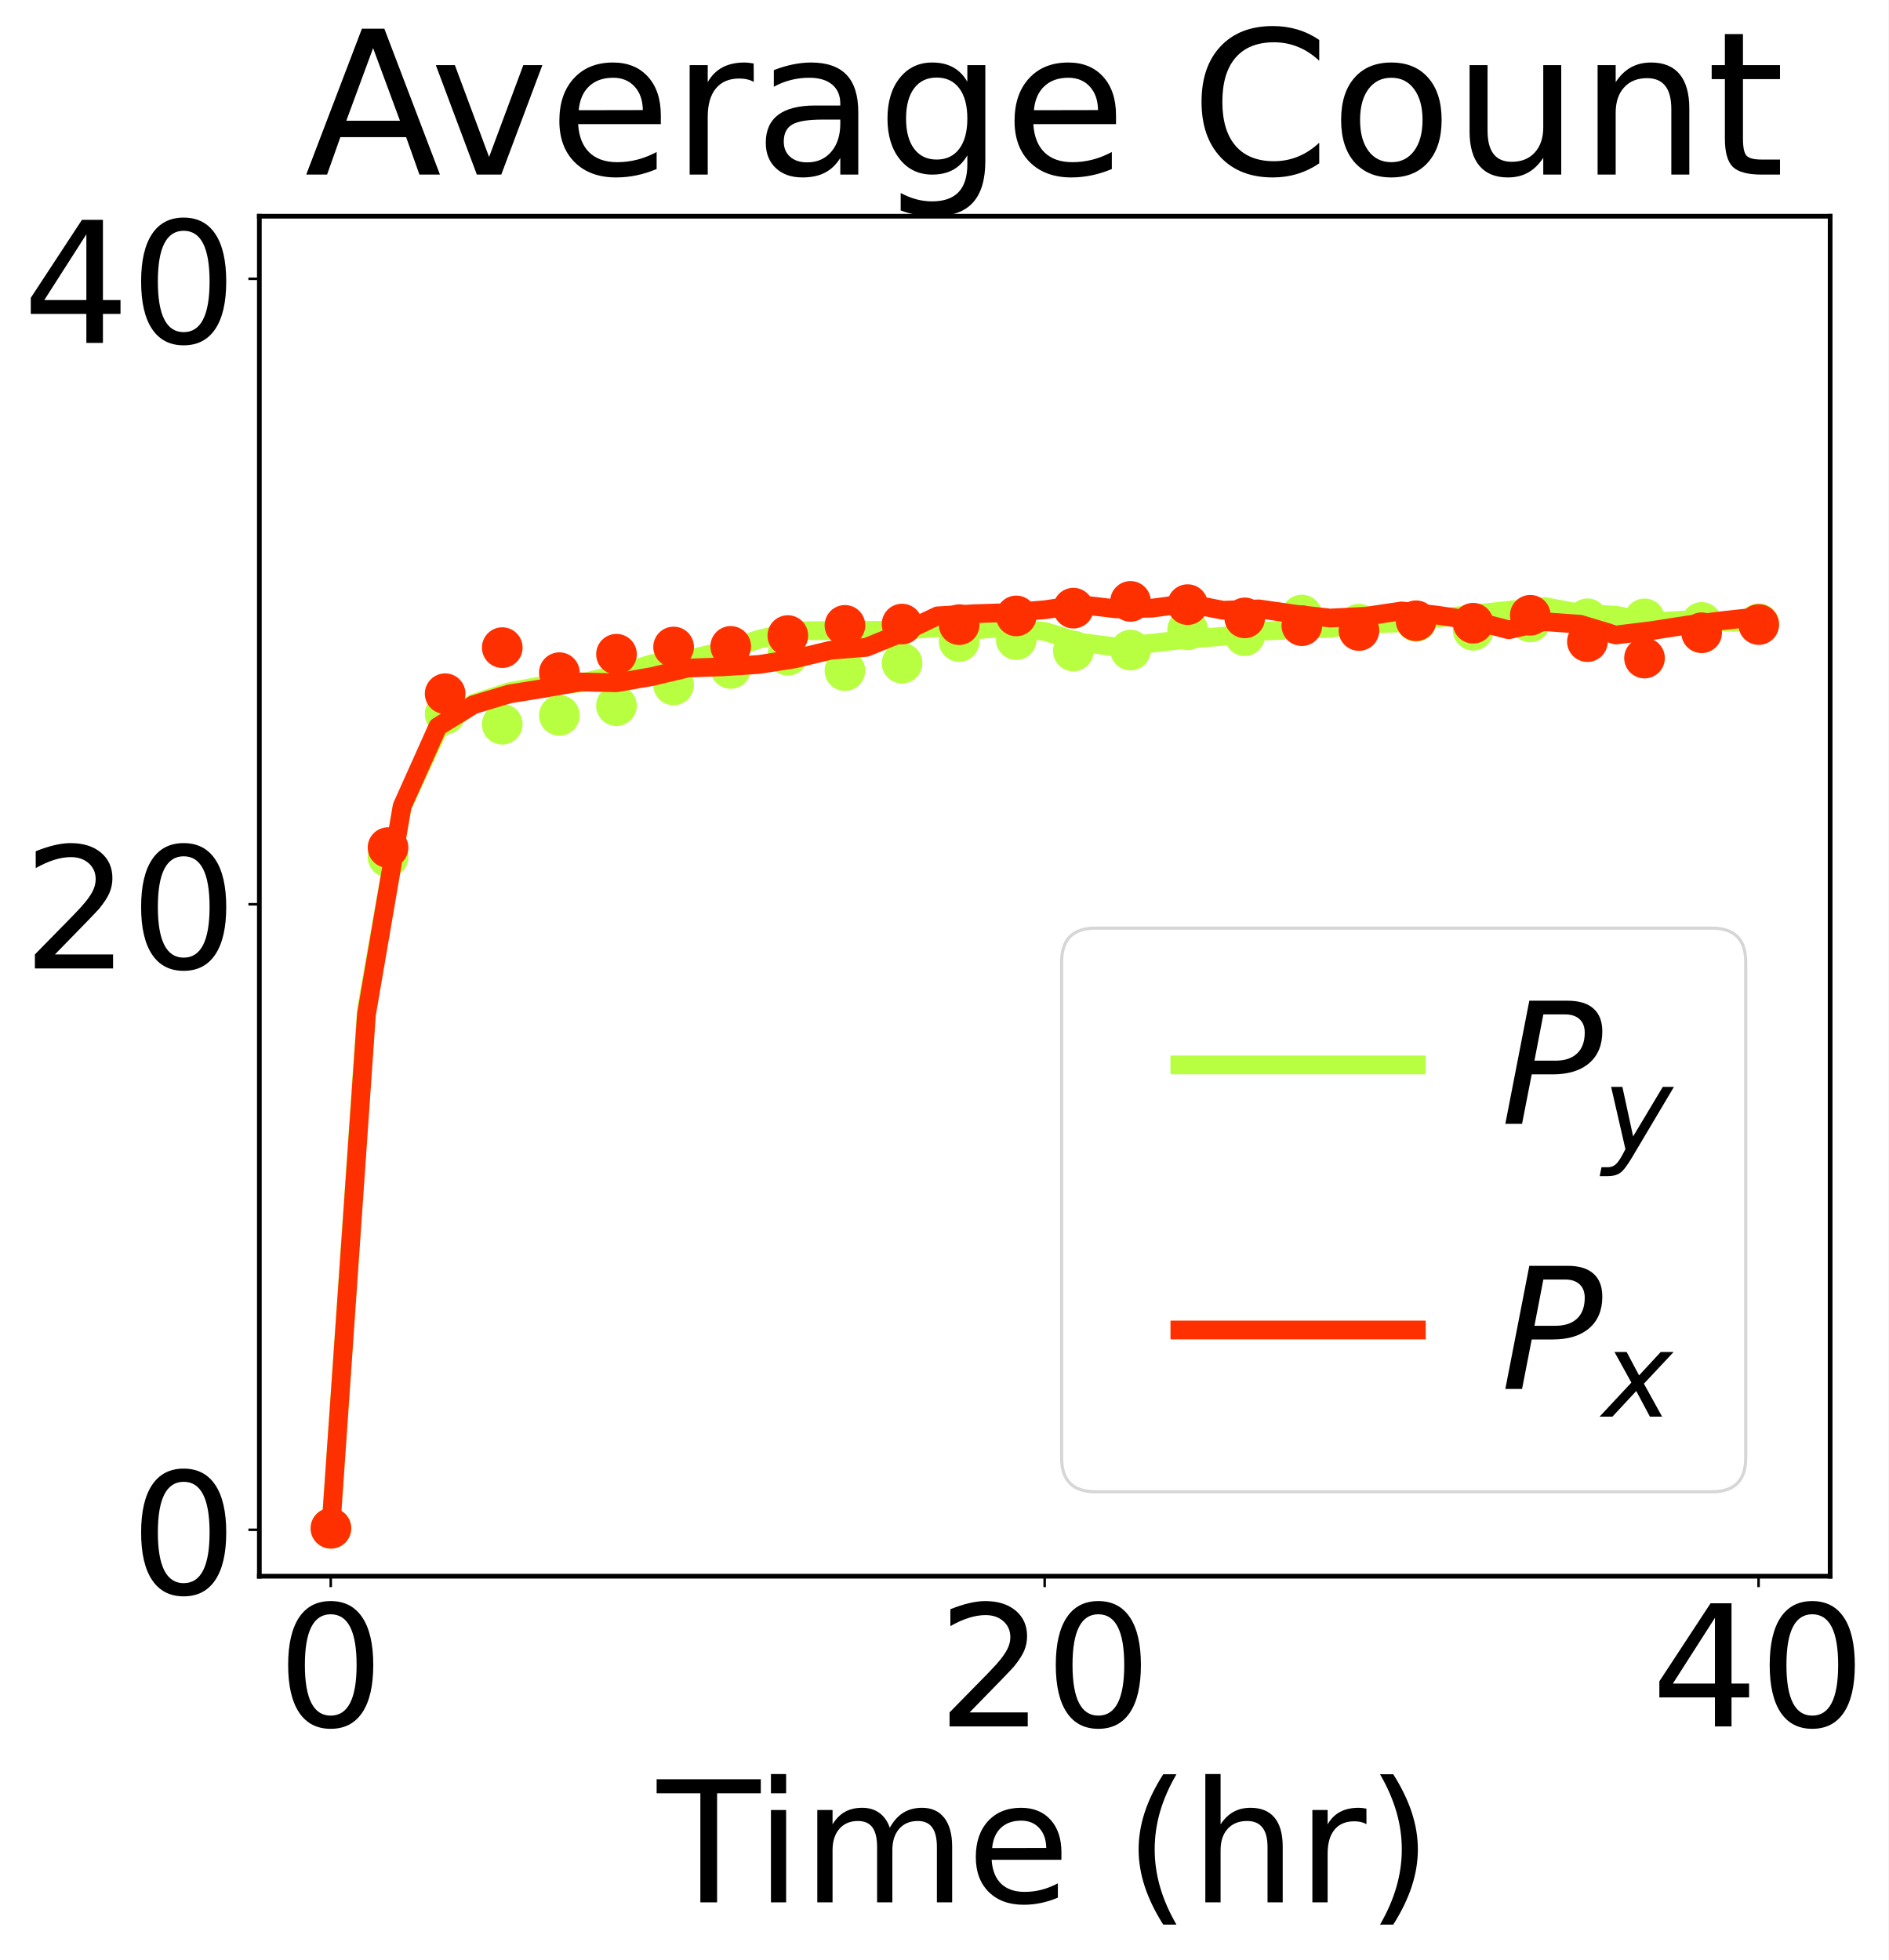
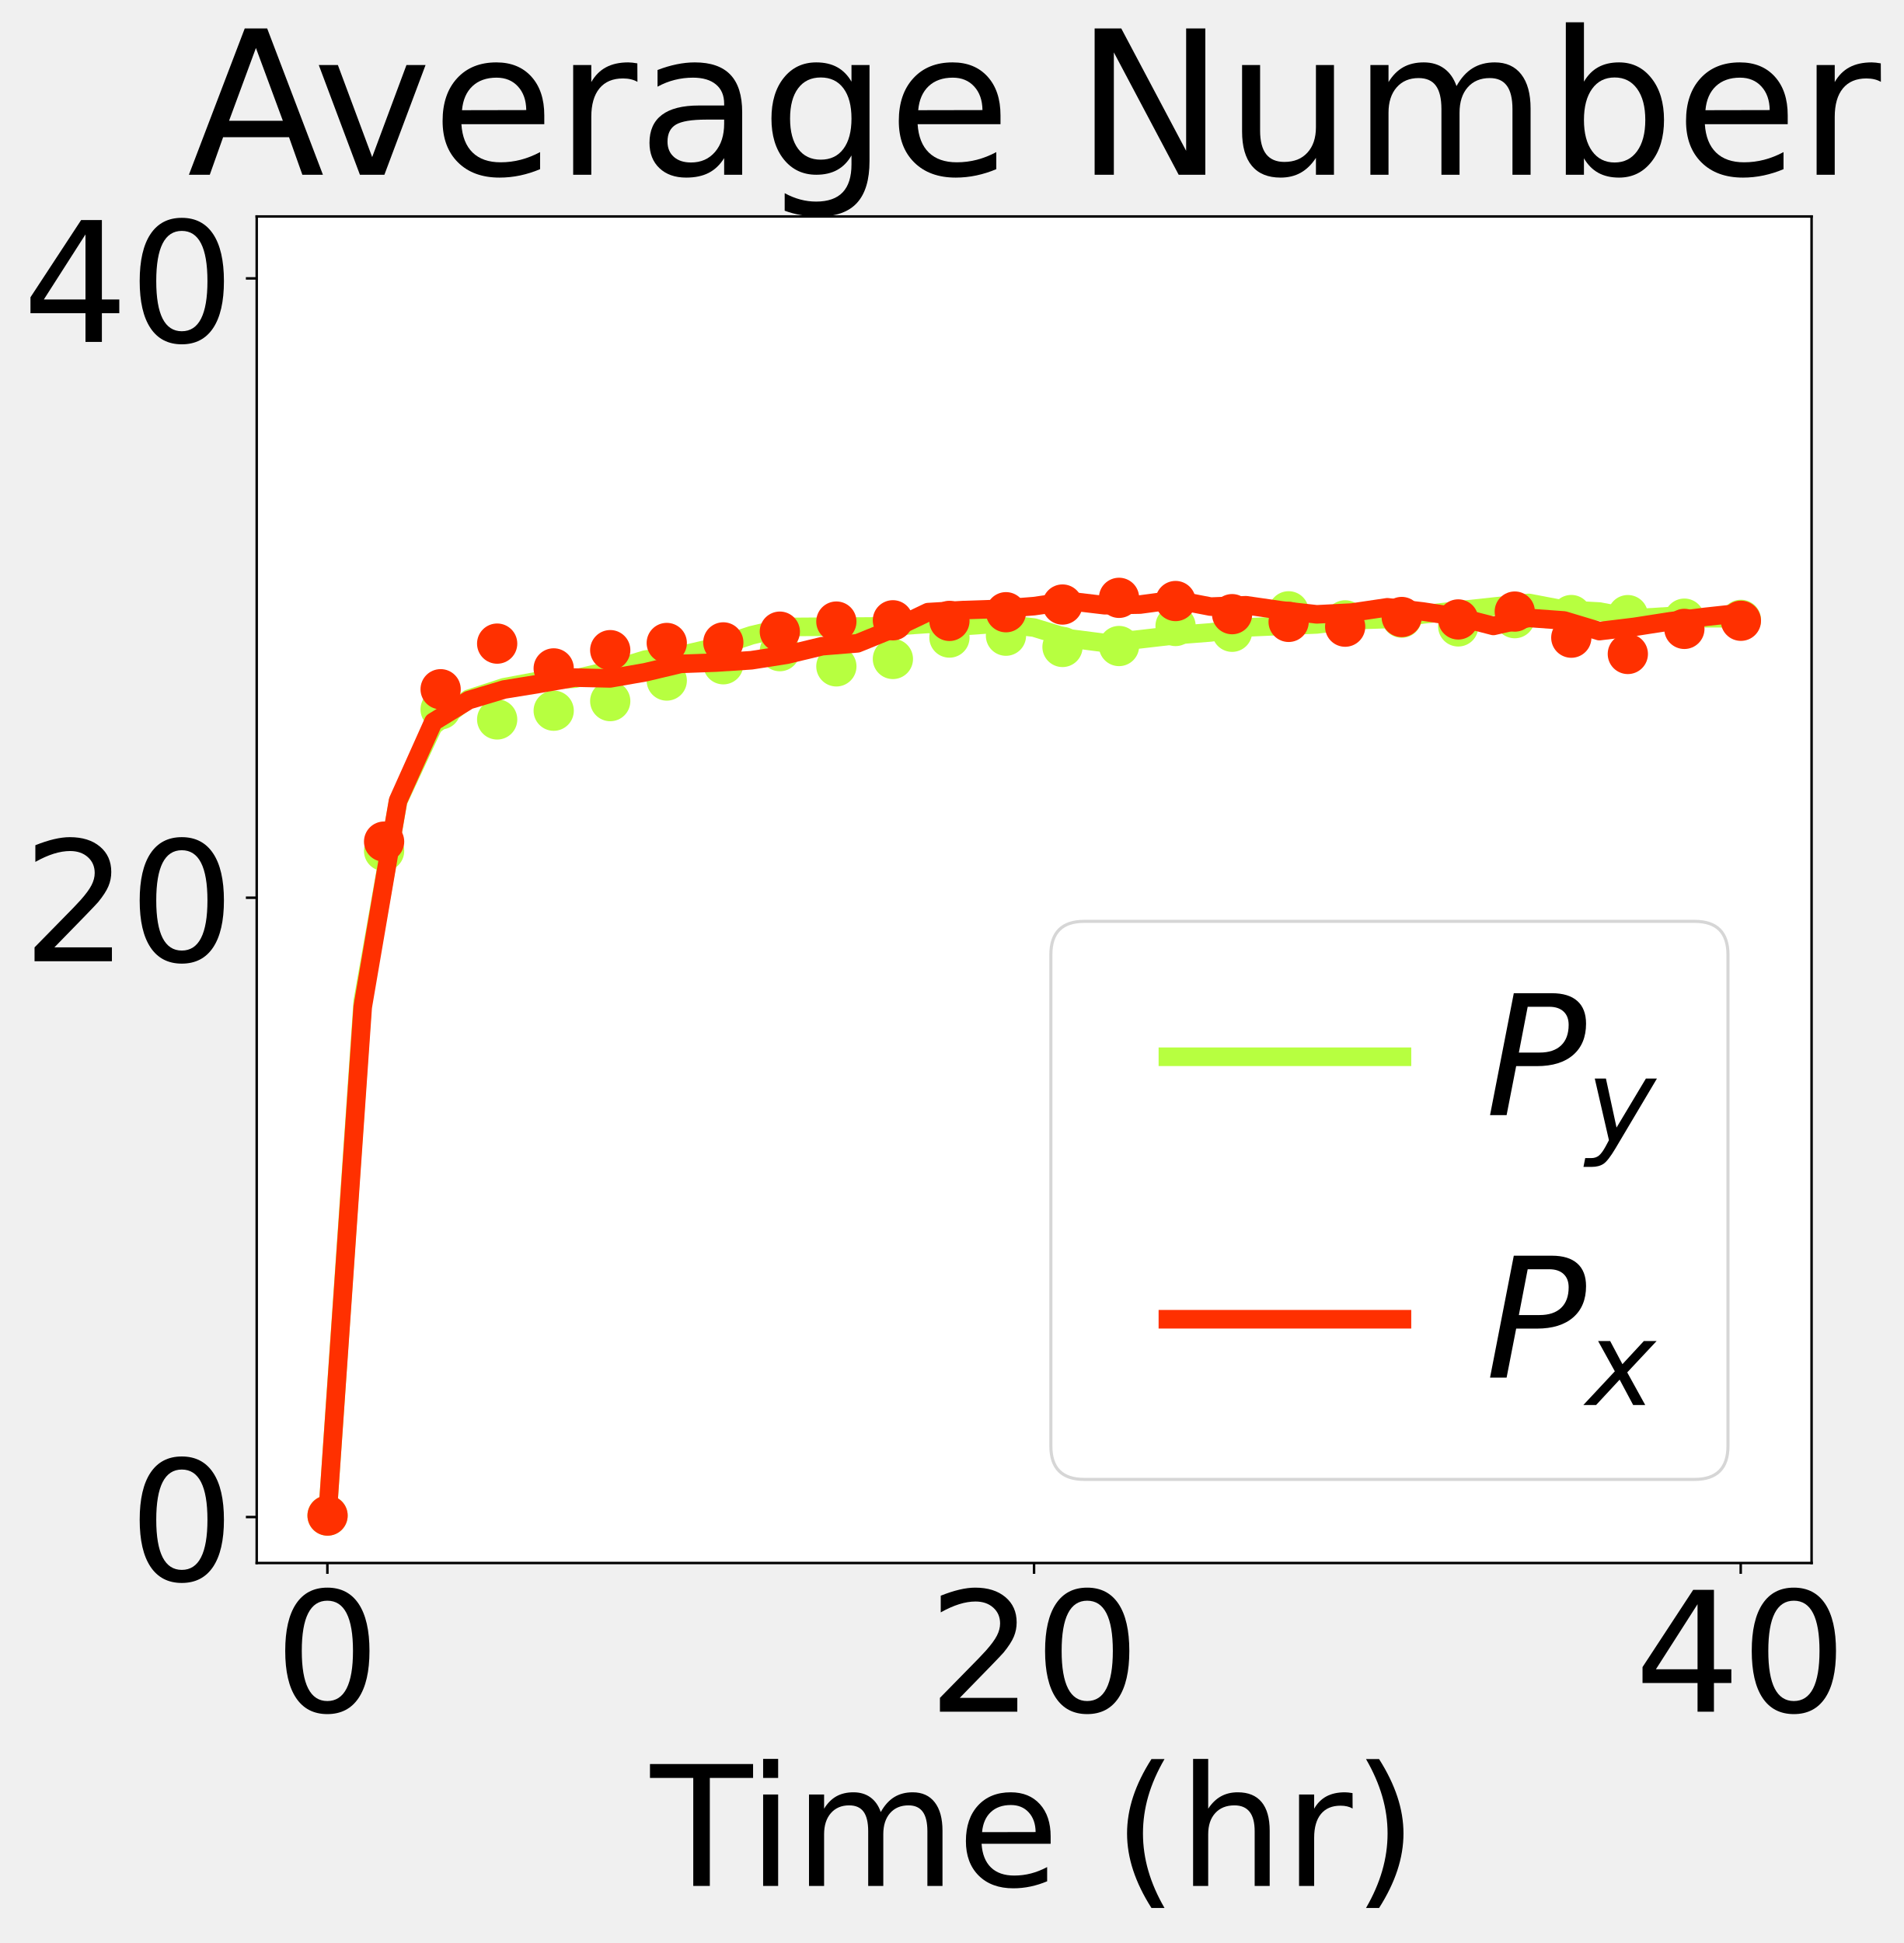
- <svg xmlns="http://www.w3.org/2000/svg" xmlns:xlink="http://www.w3.org/1999/xlink" height="626.744pt" version="1.1" viewBox="0 0 603.788 626.744" width="603.788pt">
+ <svg xmlns="http://www.w3.org/2000/svg" xmlns:xlink="http://www.w3.org/1999/xlink" height="627.518pt" version="1.1" viewBox="0 0 614.722 627.518" width="614.722pt">
  <defs>
    <style type="text/css">*{stroke-linecap:butt;stroke-linejoin:round;}</style>
  </defs>
  <g id="figure_1">
    <g id="patch_1">
-       <path d="M 0 626.744  L 603.788 626.744  L 603.788 0  L 0 0  z " style="fill:#ffffff;" />
+       <path d="M 0 627.518  L 614.722 627.518  L 614.722 0  L 0 0  z " style="fill:none;" />
    </g>
    <g id="axes_1">
      <g id="patch_2">
-         <path d="M 82.915 504.02  L 585.115 504.02  L 585.115 69.14  L 82.915 69.14  z " style="fill:#ffffff;" />
+         <path d="M 82.915 504.794  L 585.115 504.794  L 585.115 69.914  L 82.915 69.914  z " style="fill:#ffffff;" />
      </g>
      <g id="matplotlib.axis_1">
        <g id="xtick_1">
          <g id="line2d_1">
            <defs>
-               <path d="M 0 0  L 0 3.5  " id="m75c3cf1bec" style="stroke:#000000;stroke-width:0.8;" />
-             </defs>
-             <g>
-               <use style="stroke:#000000;stroke-width:0.8;" x="105.742" xlink:href="#m75c3cf1bec" y="504.02" />
+               <path d="M 0 0  L 0 3.5  " id="m47578019c1" style="stroke:#000000;stroke-width:0.8;" />
+             </defs>
+             <g>
+               <use style="stroke:#000000;stroke-width:0.8;" x="105.742" xlink:href="#m47578019c1" y="504.794" />
            </g>
          </g>
          <g id="text_1">
-             <g transform="translate(88.56352 552.0516)scale(0.54 -0.54)">
+             <g transform="translate(88.56352 552.8258)scale(0.54 -0.54)">
              <defs>
                <path d="M 31.781 66.406  Q 24.172 66.406 20.328 58.906  Q 16.5 51.422 16.5 36.375  Q 16.5 21.391 20.328 13.891  Q 24.172 6.391 31.781 6.391  Q 39.453 6.391 43.281 13.891  Q 47.125 21.391 47.125 36.375  Q 47.125 51.422 43.281 58.906  Q 39.453 66.406 31.781 66.406  z M 31.781 74.219  Q 44.047 74.219 50.516 64.516  Q 56.984 54.828 56.984 36.375  Q 56.984 17.969 50.516 8.266  Q 44.047 -1.422 31.781 -1.422  Q 19.531 -1.422 13.062 8.266  Q 6.594 17.969 6.594 36.375  Q 6.594 54.828 13.062 64.516  Q 19.531 74.219 31.781 74.219  z " id="DejaVuSans-48" />
              </defs>
              <use xlink:href="#DejaVuSans-48" />
            </g>
          </g>
        </g>
        <g id="xtick_2">
          <g id="line2d_2">
            <g>
-               <use style="stroke:#000000;stroke-width:0.8;" x="333.986" xlink:href="#m75c3cf1bec" y="504.02" />
+               <use style="stroke:#000000;stroke-width:0.8;" x="333.986" xlink:href="#m47578019c1" y="504.794" />
            </g>
          </g>
          <g id="text_2">
-             <g transform="translate(299.629 552.0516)scale(0.54 -0.54)">
+             <g transform="translate(299.629 552.8258)scale(0.54 -0.54)">
              <defs>
                <path d="M 19.188 8.297  L 53.609 8.297  L 53.609 0  L 7.328 0  L 7.328 8.297  Q 12.938 14.109 22.625 23.891  Q 32.328 33.688 34.812 36.531  Q 39.547 41.844 41.422 45.531  Q 43.312 49.219 43.312 52.781  Q 43.312 58.594 39.234 62.25  Q 35.156 65.922 28.609 65.922  Q 23.969 65.922 18.812 64.312  Q 13.672 62.703 7.812 59.422  L 7.812 69.391  Q 13.766 71.781 18.938 73  Q 24.125 74.219 28.422 74.219  Q 39.75 74.219 46.484 68.547  Q 53.219 62.891 53.219 53.422  Q 53.219 48.922 51.531 44.891  Q 49.859 40.875 45.406 35.406  Q 44.188 33.984 37.641 27.219  Q 31.109 20.453 19.188 8.297  z " id="DejaVuSans-50" />
              </defs>
              <use xlink:href="#DejaVuSans-50" />
              <use x="63.623" xlink:href="#DejaVuSans-48" />
            </g>
          </g>
        </g>
        <g id="xtick_3">
          <g id="line2d_3">
            <g>
-               <use style="stroke:#000000;stroke-width:0.8;" x="562.231" xlink:href="#m75c3cf1bec" y="504.02" />
+               <use style="stroke:#000000;stroke-width:0.8;" x="562.231" xlink:href="#m47578019c1" y="504.794" />
            </g>
          </g>
          <g id="text_3">
-             <g transform="translate(527.8732 552.0516)scale(0.54 -0.54)">
+             <g transform="translate(527.8732 552.8258)scale(0.54 -0.54)">
              <defs>
                <path d="M 37.797 64.312  L 12.891 25.391  L 37.797 25.391  z M 35.203 72.906  L 47.609 72.906  L 47.609 25.391  L 58.016 25.391  L 58.016 17.188  L 47.609 17.188  L 47.609 0  L 37.797 0  L 37.797 17.188  L 4.891 17.188  L 4.891 26.703  z " id="DejaVuSans-52" />
              </defs>
              <use xlink:href="#DejaVuSans-52" />
              <use x="63.623" xlink:href="#DejaVuSans-48" />
            </g>
          </g>
        </g>
        <g id="text_4">
-           <g transform="translate(210.0934 608.3134)scale(0.54 -0.54)">
+           <g transform="translate(210.0934 609.0877)scale(0.54 -0.54)">
            <defs>
              <path d="M -0.297 72.906  L 61.375 72.906  L 61.375 64.594  L 35.5 64.594  L 35.5 0  L 25.594 0  L 25.594 64.594  L -0.297 64.594  z " id="DejaVuSans-84" />
              <path d="M 9.422 54.688  L 18.406 54.688  L 18.406 0  L 9.422 0  z M 9.422 75.984  L 18.406 75.984  L 18.406 64.594  L 9.422 64.594  z " id="DejaVuSans-105" />
              <path d="M 52 44.188  Q 55.375 50.25 60.062 53.125  Q 64.75 56 71.094 56  Q 79.641 56 84.281 50.016  Q 88.922 44.047 88.922 33.016  L 88.922 0  L 79.891 0  L 79.891 32.719  Q 79.891 40.578 77.094 44.375  Q 74.312 48.188 68.609 48.188  Q 61.625 48.188 57.562 43.547  Q 53.516 38.922 53.516 30.906  L 53.516 0  L 44.484 0  L 44.484 32.719  Q 44.484 40.625 41.703 44.406  Q 38.922 48.188 33.109 48.188  Q 26.219 48.188 22.156 43.531  Q 18.109 38.875 18.109 30.906  L 18.109 0  L 9.078 0  L 9.078 54.688  L 18.109 54.688  L 18.109 46.188  Q 21.188 51.219 25.484 53.609  Q 29.781 56 35.688 56  Q 41.656 56 45.828 52.969  Q 50 49.953 52 44.188  z " id="DejaVuSans-109" />
              <path d="M 56.203 29.594  L 56.203 25.203  L 14.891 25.203  Q 15.484 15.922 20.484 11.062  Q 25.484 6.203 34.422 6.203  Q 39.594 6.203 44.453 7.469  Q 49.312 8.734 54.109 11.281  L 54.109 2.781  Q 49.266 0.734 44.188 -0.344  Q 39.109 -1.422 33.891 -1.422  Q 20.797 -1.422 13.156 6.188  Q 5.516 13.812 5.516 26.812  Q 5.516 40.234 12.766 48.109  Q 20.016 56 32.328 56  Q 43.359 56 49.781 48.891  Q 56.203 41.797 56.203 29.594  z M 47.219 32.234  Q 47.125 39.594 43.094 43.984  Q 39.062 48.391 32.422 48.391  Q 24.906 48.391 20.391 44.141  Q 15.875 39.891 15.188 32.172  z " id="DejaVuSans-101" />
              <path id="DejaVuSans-32" />
              <path d="M 31 75.875  Q 24.469 64.656 21.281 53.656  Q 18.109 42.672 18.109 31.391  Q 18.109 20.125 21.312 9.062  Q 24.516 -2 31 -13.188  L 23.188 -13.188  Q 15.875 -1.703 12.234 9.375  Q 8.594 20.453 8.594 31.391  Q 8.594 42.281 12.203 53.312  Q 15.828 64.359 23.188 75.875  z " id="DejaVuSans-40" />
              <path d="M 54.891 33.016  L 54.891 0  L 45.906 0  L 45.906 32.719  Q 45.906 40.484 42.875 44.328  Q 39.844 48.188 33.797 48.188  Q 26.516 48.188 22.312 43.547  Q 18.109 38.922 18.109 30.906  L 18.109 0  L 9.078 0  L 9.078 75.984  L 18.109 75.984  L 18.109 46.188  Q 21.344 51.125 25.703 53.562  Q 30.078 56 35.797 56  Q 45.219 56 50.047 50.172  Q 54.891 44.344 54.891 33.016  z " id="DejaVuSans-104" />
              <path d="M 41.109 46.297  Q 39.594 47.172 37.812 47.578  Q 36.031 48 33.891 48  Q 26.266 48 22.188 43.047  Q 18.109 38.094 18.109 28.812  L 18.109 0  L 9.078 0  L 9.078 54.688  L 18.109 54.688  L 18.109 46.188  Q 20.953 51.172 25.484 53.578  Q 30.031 56 36.531 56  Q 37.453 56 38.578 55.875  Q 39.703 55.766 41.062 55.516  z " id="DejaVuSans-114" />
              <path d="M 8.016 75.875  L 15.828 75.875  Q 23.141 64.359 26.781 53.312  Q 30.422 42.281 30.422 31.391  Q 30.422 20.453 26.781 9.375  Q 23.141 -1.703 15.828 -13.188  L 8.016 -13.188  Q 14.5 -2 17.703 9.062  Q 20.906 20.125 20.906 31.391  Q 20.906 42.672 17.703 53.656  Q 14.5 64.656 8.016 75.875  z " id="DejaVuSans-41" />
            </defs>
            <use xlink:href="#DejaVuSans-84" />
            <use x="57.959" xlink:href="#DejaVuSans-105" />
            <use x="85.742" xlink:href="#DejaVuSans-109" />
            <use x="183.154" xlink:href="#DejaVuSans-101" />
            <use x="244.678" xlink:href="#DejaVuSans-32" />
            <use x="276.465" xlink:href="#DejaVuSans-40" />
            <use x="315.479" xlink:href="#DejaVuSans-104" />
            <use x="378.857" xlink:href="#DejaVuSans-114" />
            <use x="419.971" xlink:href="#DejaVuSans-41" />
          </g>
        </g>
      </g>
      <g id="matplotlib.axis_2">
        <g id="ytick_1">
          <g id="line2d_4">
            <defs>
-               <path d="M 0 0  L -3.5 0  " id="mbfc54f451b" style="stroke:#000000;stroke-width:0.8;" />
-             </defs>
-             <g>
-               <use style="stroke:#000000;stroke-width:0.8;" x="82.915" xlink:href="#mbfc54f451b" y="489.176" />
+               <path d="M 0 0  L -3.5 0  " id="me0e9a328c2" style="stroke:#000000;stroke-width:0.8;" />
+             </defs>
+             <g>
+               <use style="stroke:#000000;stroke-width:0.8;" x="82.915" xlink:href="#me0e9a328c2" y="489.951" />
            </g>
          </g>
          <g id="text_5">
-             <g transform="translate(41.5575 509.6922)scale(0.54 -0.54)">
+             <g transform="translate(41.5575 510.4665)scale(0.54 -0.54)">
              <use xlink:href="#DejaVuSans-48" />
            </g>
          </g>
        </g>
        <g id="ytick_2">
          <g id="line2d_5">
            <g>
-               <use style="stroke:#000000;stroke-width:0.8;" x="82.915" xlink:href="#mbfc54f451b" y="289.159" />
+               <use style="stroke:#000000;stroke-width:0.8;" x="82.915" xlink:href="#me0e9a328c2" y="289.933" />
            </g>
          </g>
          <g id="text_6">
-             <g transform="translate(7.2 309.6749)scale(0.54 -0.54)">
+             <g transform="translate(7.2 310.4491)scale(0.54 -0.54)">
              <use xlink:href="#DejaVuSans-50" />
              <use x="63.623" xlink:href="#DejaVuSans-48" />
            </g>
          </g>
        </g>
        <g id="ytick_3">
          <g id="line2d_6">
            <g>
-               <use style="stroke:#000000;stroke-width:0.8;" x="82.915" xlink:href="#mbfc54f451b" y="89.142" />
+               <use style="stroke:#000000;stroke-width:0.8;" x="82.915" xlink:href="#me0e9a328c2" y="89.916" />
            </g>
          </g>
          <g id="text_7">
-             <g transform="translate(7.2 109.6575)scale(0.54 -0.54)">
+             <g transform="translate(7.2 110.4318)scale(0.54 -0.54)">
              <use xlink:href="#DejaVuSans-52" />
              <use x="63.623" xlink:href="#DejaVuSans-48" />
            </g>
          </g>
        </g>
      </g>
      <g id="line2d_7">
-         <path clip-path="url(#pa15bc6b051)" d="M 105.742 489.176  L 117.154 322.72  L 128.567 258.054  L 139.979 233.607  L 151.391 224.914  L 162.803 221.183  L 174.216 219.048  L 185.628 218.42  L 197.04 215.72  L 208.452 212.24  L 219.864 210.83  L 231.277 208.192  L 242.689 204.402  L 254.101 201.717  L 265.513 201.639  L 276.925 201.584  L 288.338 201.504  L 299.75 200.731  L 311.162 201.419  L 322.574 200.616  L 333.986 201.907  L 345.399 205.409  L 356.811 206.874  L 368.223 205.687  L 379.635 204.362  L 391.048 203.469  L 402.46 201.869  L 413.872 201.369  L 425.284 200.889  L 436.696 199.536  L 448.109 199.164  L 459.521 197.679  L 470.933 196.376  L 482.345 195.151  L 493.757 193.946  L 505.17 196.116  L 516.582 196.729  L 527.994 198.919  L 539.406 198.216  L 550.818 198.881  L 562.231 198.919  " style="fill:none;stroke:#b7ff40;stroke-linecap:square;stroke-width:6;" />
+         <path clip-path="url(#p73ef4f848f)" d="M 105.742 489.951  L 117.154 323.494  L 128.567 258.828  L 139.979 234.381  L 151.391 225.688  L 162.803 221.957  L 174.216 219.822  L 185.628 219.195  L 197.04 216.494  L 208.452 213.014  L 219.864 211.604  L 231.277 208.966  L 242.689 205.176  L 254.101 202.491  L 265.513 202.413  L 276.925 202.358  L 288.338 202.278  L 299.75 201.506  L 311.162 202.193  L 322.574 201.391  L 333.986 202.681  L 345.399 206.184  L 356.811 207.649  L 368.223 206.461  L 379.635 205.136  L 391.048 204.243  L 402.46 202.643  L 413.872 202.143  L 425.284 201.663  L 436.696 200.311  L 448.109 199.938  L 459.521 198.453  L 470.933 197.15  L 482.345 195.925  L 493.757 194.72  L 505.17 196.89  L 516.582 197.503  L 527.994 199.693  L 539.406 198.99  L 550.818 199.656  L 562.231 199.693  " style="fill:none;stroke:#b7ff40;stroke-linecap:square;stroke-width:6;" />
      </g>
      <g id="line2d_8">
        <defs>
-           <path d="M 0 6  C 1.591 6 3.117 5.368 4.243 4.243  C 5.368 3.117 6 1.591 6 0  C 6 -1.591 5.368 -3.117 4.243 -4.243  C 3.117 -5.368 1.591 -6 0 -6  C -1.591 -6 -3.117 -5.368 -4.243 -4.243  C -5.368 -3.117 -6 -1.591 -6 0  C -6 1.591 -5.368 3.117 -4.243 4.243  C -3.117 5.368 -1.591 6 0 6  z " id="m1deba08f0a" style="stroke:#b7ff40;" />
+           <path d="M 0 6  C 1.591 6 3.117 5.368 4.243 4.243  C 5.368 3.117 6 1.591 6 0  C 6 -1.591 5.368 -3.117 4.243 -4.243  C 3.117 -5.368 1.591 -6 0 -6  C -1.591 -6 -3.117 -5.368 -4.243 -4.243  C -5.368 -3.117 -6 -1.591 -6 0  C -6 1.591 -5.368 3.117 -4.243 4.243  C -3.117 5.368 -1.591 6 0 6  z " id="m57b7e0a27f" style="stroke:#b7ff40;" />
        </defs>
-         <g clip-path="url(#pa15bc6b051)">
-           <use style="fill:#b7ff40;stroke:#b7ff40;" x="105.799" xlink:href="#m1deba08f0a" y="488.681" />
-           <use style="fill:#b7ff40;stroke:#b7ff40;" x="124.059" xlink:href="#m1deba08f0a" y="274.059" />
-           <use style="fill:#b7ff40;stroke:#b7ff40;" x="142.318" xlink:href="#m1deba08f0a" y="228.333" />
-           <use style="fill:#b7ff40;stroke:#b7ff40;" x="160.578" xlink:href="#m1deba08f0a" y="231.579" />
-           <use style="fill:#b7ff40;stroke:#b7ff40;" x="178.837" xlink:href="#m1deba08f0a" y="228.755" />
-           <use style="fill:#b7ff40;stroke:#b7ff40;" x="197.097" xlink:href="#m1deba08f0a" y="225.66" />
-           <use style="fill:#b7ff40;stroke:#b7ff40;" x="215.357" xlink:href="#m1deba08f0a" y="219.016" />
-           <use style="fill:#b7ff40;stroke:#b7ff40;" x="233.616" xlink:href="#m1deba08f0a" y="213.76" />
-           <use style="fill:#b7ff40;stroke:#b7ff40;" x="251.876" xlink:href="#m1deba08f0a" y="209.526" />
-           <use style="fill:#b7ff40;stroke:#b7ff40;" x="270.135" xlink:href="#m1deba08f0a" y="214.439" />
-           <use style="fill:#b7ff40;stroke:#b7ff40;" x="288.395" xlink:href="#m1deba08f0a" y="212.045" />
-           <use style="fill:#b7ff40;stroke:#b7ff40;" x="306.654" xlink:href="#m1deba08f0a" y="205.136" />
-           <use style="fill:#b7ff40;stroke:#b7ff40;" x="324.914" xlink:href="#m1deba08f0a" y="204.533" />
-           <use style="fill:#b7ff40;stroke:#b7ff40;" x="343.173" xlink:href="#m1deba08f0a" y="208.169" />
-           <use style="fill:#b7ff40;stroke:#b7ff40;" x="361.433" xlink:href="#m1deba08f0a" y="207.868" />
-           <use style="fill:#b7ff40;stroke:#b7ff40;" x="379.692" xlink:href="#m1deba08f0a" y="201.396" />
-           <use style="fill:#b7ff40;stroke:#b7ff40;" x="397.952" xlink:href="#m1deba08f0a" y="203.264" />
-           <use style="fill:#b7ff40;stroke:#b7ff40;" x="416.211" xlink:href="#m1deba08f0a" y="196.659" />
-           <use style="fill:#b7ff40;stroke:#b7ff40;" x="434.471" xlink:href="#m1deba08f0a" y="199.58" />
-           <use style="fill:#b7ff40;stroke:#b7ff40;" x="452.731" xlink:href="#m1deba08f0a" y="198.706" />
-           <use style="fill:#b7ff40;stroke:#b7ff40;" x="470.99" xlink:href="#m1deba08f0a" y="201.531" />
-           <use style="fill:#b7ff40;stroke:#b7ff40;" x="489.25" xlink:href="#m1deba08f0a" y="198.87" />
-           <use style="fill:#b7ff40;stroke:#b7ff40;" x="507.509" xlink:href="#m1deba08f0a" y="197.865" />
-           <use style="fill:#b7ff40;stroke:#b7ff40;" x="525.769" xlink:href="#m1deba08f0a" y="197.892" />
-           <use style="fill:#b7ff40;stroke:#b7ff40;" x="544.028" xlink:href="#m1deba08f0a" y="199.028" />
-           <use style="fill:#b7ff40;stroke:#b7ff40;" x="562.288" xlink:href="#m1deba08f0a" y="199.421" />
+         <g clip-path="url(#p73ef4f848f)">
+           <use style="fill:#b7ff40;stroke:#b7ff40;" x="105.799" xlink:href="#m57b7e0a27f" y="489.456" />
+           <use style="fill:#b7ff40;stroke:#b7ff40;" x="124.059" xlink:href="#m57b7e0a27f" y="274.833" />
+           <use style="fill:#b7ff40;stroke:#b7ff40;" x="142.318" xlink:href="#m57b7e0a27f" y="229.107" />
+           <use style="fill:#b7ff40;stroke:#b7ff40;" x="160.578" xlink:href="#m57b7e0a27f" y="232.353" />
+           <use style="fill:#b7ff40;stroke:#b7ff40;" x="178.837" xlink:href="#m57b7e0a27f" y="229.529" />
+           <use style="fill:#b7ff40;stroke:#b7ff40;" x="197.097" xlink:href="#m57b7e0a27f" y="226.434" />
+           <use style="fill:#b7ff40;stroke:#b7ff40;" x="215.357" xlink:href="#m57b7e0a27f" y="219.79" />
+           <use style="fill:#b7ff40;stroke:#b7ff40;" x="233.616" xlink:href="#m57b7e0a27f" y="214.534" />
+           <use style="fill:#b7ff40;stroke:#b7ff40;" x="251.876" xlink:href="#m57b7e0a27f" y="210.3" />
+           <use style="fill:#b7ff40;stroke:#b7ff40;" x="270.135" xlink:href="#m57b7e0a27f" y="215.213" />
+           <use style="fill:#b7ff40;stroke:#b7ff40;" x="288.395" xlink:href="#m57b7e0a27f" y="212.82" />
+           <use style="fill:#b7ff40;stroke:#b7ff40;" x="306.654" xlink:href="#m57b7e0a27f" y="205.91" />
+           <use style="fill:#b7ff40;stroke:#b7ff40;" x="324.914" xlink:href="#m57b7e0a27f" y="205.307" />
+           <use style="fill:#b7ff40;stroke:#b7ff40;" x="343.173" xlink:href="#m57b7e0a27f" y="208.943" />
+           <use style="fill:#b7ff40;stroke:#b7ff40;" x="361.433" xlink:href="#m57b7e0a27f" y="208.642" />
+           <use style="fill:#b7ff40;stroke:#b7ff40;" x="379.692" xlink:href="#m57b7e0a27f" y="202.171" />
+           <use style="fill:#b7ff40;stroke:#b7ff40;" x="397.952" xlink:href="#m57b7e0a27f" y="204.038" />
+           <use style="fill:#b7ff40;stroke:#b7ff40;" x="416.211" xlink:href="#m57b7e0a27f" y="197.433" />
+           <use style="fill:#b7ff40;stroke:#b7ff40;" x="434.471" xlink:href="#m57b7e0a27f" y="200.355" />
+           <use style="fill:#b7ff40;stroke:#b7ff40;" x="452.731" xlink:href="#m57b7e0a27f" y="199.48" />
+           <use style="fill:#b7ff40;stroke:#b7ff40;" x="470.99" xlink:href="#m57b7e0a27f" y="202.306" />
+           <use style="fill:#b7ff40;stroke:#b7ff40;" x="489.25" xlink:href="#m57b7e0a27f" y="199.645" />
+           <use style="fill:#b7ff40;stroke:#b7ff40;" x="507.509" xlink:href="#m57b7e0a27f" y="198.639" />
+           <use style="fill:#b7ff40;stroke:#b7ff40;" x="525.769" xlink:href="#m57b7e0a27f" y="198.666" />
+           <use style="fill:#b7ff40;stroke:#b7ff40;" x="544.028" xlink:href="#m57b7e0a27f" y="199.803" />
+           <use style="fill:#b7ff40;stroke:#b7ff40;" x="562.288" xlink:href="#m57b7e0a27f" y="200.196" />
        </g>
      </g>
      <g id="line2d_9">
-         <path clip-path="url(#pa15bc6b051)" d="M 105.742 489.176  L 117.154 324.43  L 128.567 257.811  L 139.979 232.352  L 151.391 225.339  L 162.803 221.911  L 174.216 220.061  L 185.628 218.06  L 197.04 218.328  L 208.452 216.34  L 219.864 213.628  L 231.277 213.213  L 242.689 212.465  L 254.101 210.68  L 265.513 207.932  L 276.925 207.002  L 288.338 202.362  L 299.75 196.924  L 311.162 196.259  L 322.574 195.889  L 333.986 194.983  L 345.399 193.346  L 356.811 194.693  L 368.223 194.473  L 379.635 192.936  L 391.048 195.141  L 402.46 194.698  L 413.872 196.349  L 425.284 197.636  L 436.696 197.056  L 448.109 195.361  L 459.521 196.714  L 470.933 198.444  L 482.345 201.376  L 493.757 198.786  L 505.17 199.614  L 516.582 203.052  L 527.994 201.662  L 539.406 199.881  L 550.818 198.444  L 562.231 197.206  " style="fill:none;stroke:#ff3000;stroke-linecap:square;stroke-width:6;" />
+         <path clip-path="url(#p73ef4f848f)" d="M 105.742 489.951  L 117.154 325.204  L 128.567 258.586  L 139.979 233.126  L 151.391 226.113  L 162.803 222.685  L 174.216 220.835  L 185.628 218.835  L 197.04 219.102  L 208.452 217.115  L 219.864 214.402  L 231.277 213.987  L 242.689 213.239  L 254.101 211.454  L 265.513 208.706  L 276.925 207.776  L 288.338 203.136  L 299.75 197.698  L 311.162 197.033  L 322.574 196.663  L 333.986 195.758  L 345.399 194.12  L 356.811 195.468  L 368.223 195.248  L 379.635 193.71  L 391.048 195.915  L 402.46 195.473  L 413.872 197.123  L 425.284 198.41  L 436.696 197.83  L 448.109 196.135  L 459.521 197.488  L 470.933 199.218  L 482.345 202.151  L 493.757 199.561  L 505.17 200.388  L 516.582 203.826  L 527.994 202.436  L 539.406 200.656  L 550.818 199.218  L 562.231 197.98  " style="fill:none;stroke:#ff3000;stroke-linecap:square;stroke-width:6;" />
      </g>
      <g id="line2d_10">
        <defs>
-           <path d="M 0 6  C 1.591 6 3.117 5.368 4.243 4.243  C 5.368 3.117 6 1.591 6 0  C 6 -1.591 5.368 -3.117 4.243 -4.243  C 3.117 -5.368 1.591 -6 0 -6  C -1.591 -6 -3.117 -5.368 -4.243 -4.243  C -5.368 -3.117 -6 -1.591 -6 0  C -6 1.591 -5.368 3.117 -4.243 4.243  C -3.117 5.368 -1.591 6 0 6  z " id="m7bc3bd1aca" style="stroke:#ff3000;" />
+           <path d="M 0 6  C 1.591 6 3.117 5.368 4.243 4.243  C 5.368 3.117 6 1.591 6 0  C 6 -1.591 5.368 -3.117 4.243 -4.243  C 3.117 -5.368 1.591 -6 0 -6  C -1.591 -6 -3.117 -5.368 -4.243 -4.243  C -5.368 -3.117 -6 -1.591 -6 0  C -6 1.591 -5.368 3.117 -4.243 4.243  C -3.117 5.368 -1.591 6 0 6  z " id="m2665bc1323" style="stroke:#ff3000;" />
        </defs>
-         <g clip-path="url(#pa15bc6b051)">
-           <use style="fill:#ff3000;stroke:#ff3000;" x="105.799" xlink:href="#m7bc3bd1aca" y="488.703" />
-           <use style="fill:#ff3000;stroke:#ff3000;" x="124.059" xlink:href="#m7bc3bd1aca" y="271.035" />
-           <use style="fill:#ff3000;stroke:#ff3000;" x="142.318" xlink:href="#m7bc3bd1aca" y="221.824" />
-           <use style="fill:#ff3000;stroke:#ff3000;" x="160.578" xlink:href="#m7bc3bd1aca" y="207.09" />
-           <use style="fill:#ff3000;stroke:#ff3000;" x="178.837" xlink:href="#m7bc3bd1aca" y="215.097" />
-           <use style="fill:#ff3000;stroke:#ff3000;" x="197.097" xlink:href="#m7bc3bd1aca" y="209.204" />
-           <use style="fill:#ff3000;stroke:#ff3000;" x="215.357" xlink:href="#m7bc3bd1aca" y="206.885" />
-           <use style="fill:#ff3000;stroke:#ff3000;" x="233.616" xlink:href="#m7bc3bd1aca" y="206.698" />
-           <use style="fill:#ff3000;stroke:#ff3000;" x="251.876" xlink:href="#m7bc3bd1aca" y="203.23" />
-           <use style="fill:#ff3000;stroke:#ff3000;" x="270.135" xlink:href="#m7bc3bd1aca" y="199.971" />
-           <use style="fill:#ff3000;stroke:#ff3000;" x="288.395" xlink:href="#m7bc3bd1aca" y="199.559" />
-           <use style="fill:#ff3000;stroke:#ff3000;" x="306.654" xlink:href="#m7bc3bd1aca" y="199.752" />
-           <use style="fill:#ff3000;stroke:#ff3000;" x="324.914" xlink:href="#m7bc3bd1aca" y="196.952" />
-           <use style="fill:#ff3000;stroke:#ff3000;" x="343.173" xlink:href="#m7bc3bd1aca" y="194.468" />
-           <use style="fill:#ff3000;stroke:#ff3000;" x="361.433" xlink:href="#m7bc3bd1aca" y="192.306" />
-           <use style="fill:#ff3000;stroke:#ff3000;" x="379.692" xlink:href="#m7bc3bd1aca" y="193.34" />
-           <use style="fill:#ff3000;stroke:#ff3000;" x="397.952" xlink:href="#m7bc3bd1aca" y="197.581" />
-           <use style="fill:#ff3000;stroke:#ff3000;" x="416.211" xlink:href="#m7bc3bd1aca" y="200.071" />
-           <use style="fill:#ff3000;stroke:#ff3000;" x="434.471" xlink:href="#m7bc3bd1aca" y="201.618" />
-           <use style="fill:#ff3000;stroke:#ff3000;" x="452.731" xlink:href="#m7bc3bd1aca" y="198.497" />
-           <use style="fill:#ff3000;stroke:#ff3000;" x="470.99" xlink:href="#m7bc3bd1aca" y="199.283" />
-           <use style="fill:#ff3000;stroke:#ff3000;" x="489.25" xlink:href="#m7bc3bd1aca" y="196.742" />
-           <use style="fill:#ff3000;stroke:#ff3000;" x="507.509" xlink:href="#m7bc3bd1aca" y="205.173" />
-           <use style="fill:#ff3000;stroke:#ff3000;" x="525.769" xlink:href="#m7bc3bd1aca" y="210.431" />
-           <use style="fill:#ff3000;stroke:#ff3000;" x="544.028" xlink:href="#m7bc3bd1aca" y="202.334" />
-           <use style="fill:#ff3000;stroke:#ff3000;" x="562.288" xlink:href="#m7bc3bd1aca" y="199.709" />
+         <g clip-path="url(#p73ef4f848f)">
+           <use style="fill:#ff3000;stroke:#ff3000;" x="105.799" xlink:href="#m2665bc1323" y="489.478" />
+           <use style="fill:#ff3000;stroke:#ff3000;" x="124.059" xlink:href="#m2665bc1323" y="271.809" />
+           <use style="fill:#ff3000;stroke:#ff3000;" x="142.318" xlink:href="#m2665bc1323" y="222.599" />
+           <use style="fill:#ff3000;stroke:#ff3000;" x="160.578" xlink:href="#m2665bc1323" y="207.864" />
+           <use style="fill:#ff3000;stroke:#ff3000;" x="178.837" xlink:href="#m2665bc1323" y="215.871" />
+           <use style="fill:#ff3000;stroke:#ff3000;" x="197.097" xlink:href="#m2665bc1323" y="209.978" />
+           <use style="fill:#ff3000;stroke:#ff3000;" x="215.357" xlink:href="#m2665bc1323" y="207.659" />
+           <use style="fill:#ff3000;stroke:#ff3000;" x="233.616" xlink:href="#m2665bc1323" y="207.472" />
+           <use style="fill:#ff3000;stroke:#ff3000;" x="251.876" xlink:href="#m2665bc1323" y="204.004" />
+           <use style="fill:#ff3000;stroke:#ff3000;" x="270.135" xlink:href="#m2665bc1323" y="200.746" />
+           <use style="fill:#ff3000;stroke:#ff3000;" x="288.395" xlink:href="#m2665bc1323" y="200.334" />
+           <use style="fill:#ff3000;stroke:#ff3000;" x="306.654" xlink:href="#m2665bc1323" y="200.527" />
+           <use style="fill:#ff3000;stroke:#ff3000;" x="324.914" xlink:href="#m2665bc1323" y="197.726" />
+           <use style="fill:#ff3000;stroke:#ff3000;" x="343.173" xlink:href="#m2665bc1323" y="195.242" />
+           <use style="fill:#ff3000;stroke:#ff3000;" x="361.433" xlink:href="#m2665bc1323" y="193.08" />
+           <use style="fill:#ff3000;stroke:#ff3000;" x="379.692" xlink:href="#m2665bc1323" y="194.114" />
+           <use style="fill:#ff3000;stroke:#ff3000;" x="397.952" xlink:href="#m2665bc1323" y="198.355" />
+           <use style="fill:#ff3000;stroke:#ff3000;" x="416.211" xlink:href="#m2665bc1323" y="200.846" />
+           <use style="fill:#ff3000;stroke:#ff3000;" x="434.471" xlink:href="#m2665bc1323" y="202.392" />
+           <use style="fill:#ff3000;stroke:#ff3000;" x="452.731" xlink:href="#m2665bc1323" y="199.271" />
+           <use style="fill:#ff3000;stroke:#ff3000;" x="470.99" xlink:href="#m2665bc1323" y="200.058" />
+           <use style="fill:#ff3000;stroke:#ff3000;" x="489.25" xlink:href="#m2665bc1323" y="197.516" />
+           <use style="fill:#ff3000;stroke:#ff3000;" x="507.509" xlink:href="#m2665bc1323" y="205.947" />
+           <use style="fill:#ff3000;stroke:#ff3000;" x="525.769" xlink:href="#m2665bc1323" y="211.206" />
+           <use style="fill:#ff3000;stroke:#ff3000;" x="544.028" xlink:href="#m2665bc1323" y="203.108" />
+           <use style="fill:#ff3000;stroke:#ff3000;" x="562.288" xlink:href="#m2665bc1323" y="200.484" />
        </g>
      </g>
      <g id="patch_3">
-         <path d="M 82.915 504.02  L 82.915 69.14  " style="fill:none;stroke:#000000;stroke-linecap:square;stroke-linejoin:miter;stroke-width:1.5;" />
+         <path d="M 82.915 504.794  L 82.915 69.914  " style="fill:none;stroke:#000000;stroke-linecap:square;stroke-linejoin:miter;stroke-width:0.8;" />
      </g>
      <g id="patch_4">
-         <path d="M 585.115 504.02  L 585.115 69.14  " style="fill:none;stroke:#000000;stroke-linecap:square;stroke-linejoin:miter;stroke-width:1.5;" />
+         <path d="M 585.115 504.794  L 585.115 69.914  " style="fill:none;stroke:#000000;stroke-linecap:square;stroke-linejoin:miter;stroke-width:0.8;" />
      </g>
      <g id="patch_5">
-         <path d="M 82.915 504.02  L 585.115 504.02  " style="fill:none;stroke:#000000;stroke-linecap:square;stroke-linejoin:miter;stroke-width:1.5;" />
+         <path d="M 82.915 504.794  L 585.115 504.794  " style="fill:none;stroke:#000000;stroke-linecap:square;stroke-linejoin:miter;stroke-width:0.8;" />
      </g>
      <g id="patch_6">
-         <path d="M 82.915 69.14  L 585.115 69.14  " style="fill:none;stroke:#000000;stroke-linecap:square;stroke-linejoin:miter;stroke-width:1.5;" />
+         <path d="M 82.915 69.914  L 585.115 69.914  " style="fill:none;stroke:#000000;stroke-linecap:square;stroke-linejoin:miter;stroke-width:0.8;" />
      </g>
      <g id="text_8">
-         <g transform="translate(97.405 55.83)scale(0.64 -0.64)">
+         <g transform="translate(60.50838 56.43787)scale(0.648 -0.648)">
          <defs>
            <path d="M 34.188 63.188  L 20.797 26.906  L 47.609 26.906  z M 28.609 72.906  L 39.797 72.906  L 67.578 0  L 57.328 0  L 50.688 18.703  L 17.828 18.703  L 11.188 0  L 0.781 0  z " id="DejaVuSans-65" />
            <path d="M 2.984 54.688  L 12.5 54.688  L 29.594 8.797  L 46.688 54.688  L 56.203 54.688  L 35.688 0  L 23.484 0  z " id="DejaVuSans-118" />
            <path d="M 34.281 27.484  Q 23.391 27.484 19.188 25  Q 14.984 22.516 14.984 16.5  Q 14.984 11.719 18.141 8.906  Q 21.297 6.109 26.703 6.109  Q 34.188 6.109 38.703 11.406  Q 43.219 16.703 43.219 25.484  L 43.219 27.484  z M 52.203 31.203  L 52.203 0  L 43.219 0  L 43.219 8.297  Q 40.141 3.328 35.547 0.953  Q 30.953 -1.422 24.312 -1.422  Q 15.922 -1.422 10.953 3.297  Q 6 8.016 6 15.922  Q 6 25.141 12.172 29.828  Q 18.359 34.516 30.609 34.516  L 43.219 34.516  L 43.219 35.406  Q 43.219 41.609 39.141 45  Q 35.062 48.391 27.688 48.391  Q 23 48.391 18.547 47.266  Q 14.109 46.141 10.016 43.891  L 10.016 52.203  Q 14.938 54.109 19.578 55.047  Q 24.219 56 28.609 56  Q 40.484 56 46.344 49.844  Q 52.203 43.703 52.203 31.203  z " id="DejaVuSans-97" />
            <path d="M 45.406 27.984  Q 45.406 37.75 41.375 43.109  Q 37.359 48.484 30.078 48.484  Q 22.859 48.484 18.828 43.109  Q 14.797 37.75 14.797 27.984  Q 14.797 18.266 18.828 12.891  Q 22.859 7.516 30.078 7.516  Q 37.359 7.516 41.375 12.891  Q 45.406 18.266 45.406 27.984  z M 54.391 6.781  Q 54.391 -7.172 48.188 -13.984  Q 42 -20.797 29.203 -20.797  Q 24.469 -20.797 20.266 -20.094  Q 16.062 -19.391 12.109 -17.922  L 12.109 -9.188  Q 16.062 -11.328 19.922 -12.344  Q 23.781 -13.375 27.781 -13.375  Q 36.625 -13.375 41.016 -8.766  Q 45.406 -4.156 45.406 5.172  L 45.406 9.625  Q 42.625 4.781 38.281 2.391  Q 33.938 0 27.875 0  Q 17.828 0 11.672 7.656  Q 5.516 15.328 5.516 27.984  Q 5.516 40.672 11.672 48.328  Q 17.828 56 27.875 56  Q 33.938 56 38.281 53.609  Q 42.625 51.219 45.406 46.391  L 45.406 54.688  L 54.391 54.688  z " id="DejaVuSans-103" />
-             <path d="M 64.406 67.281  L 64.406 56.891  Q 59.422 61.531 53.781 63.812  Q 48.141 66.109 41.797 66.109  Q 29.297 66.109 22.656 58.469  Q 16.016 50.828 16.016 36.375  Q 16.016 21.969 22.656 14.328  Q 29.297 6.688 41.797 6.688  Q 48.141 6.688 53.781 8.984  Q 59.422 11.281 64.406 15.922  L 64.406 5.609  Q 59.234 2.094 53.438 0.328  Q 47.656 -1.422 41.219 -1.422  Q 24.656 -1.422 15.125 8.703  Q 5.609 18.844 5.609 36.375  Q 5.609 53.953 15.125 64.078  Q 24.656 74.219 41.219 74.219  Q 47.75 74.219 53.531 72.484  Q 59.328 70.75 64.406 67.281  z " id="DejaVuSans-67" />
-             <path d="M 30.609 48.391  Q 23.391 48.391 19.188 42.75  Q 14.984 37.109 14.984 27.297  Q 14.984 17.484 19.156 11.844  Q 23.344 6.203 30.609 6.203  Q 37.797 6.203 41.984 11.859  Q 46.188 17.531 46.188 27.297  Q 46.188 37.016 41.984 42.703  Q 37.797 48.391 30.609 48.391  z M 30.609 56  Q 42.328 56 49.016 48.375  Q 55.719 40.766 55.719 27.297  Q 55.719 13.875 49.016 6.219  Q 42.328 -1.422 30.609 -1.422  Q 18.844 -1.422 12.172 6.219  Q 5.516 13.875 5.516 27.297  Q 5.516 40.766 12.172 48.375  Q 18.844 56 30.609 56  z " id="DejaVuSans-111" />
+             <path d="M 9.812 72.906  L 23.094 72.906  L 55.422 11.922  L 55.422 72.906  L 64.984 72.906  L 64.984 0  L 51.703 0  L 19.391 60.984  L 19.391 0  L 9.812 0  z " id="DejaVuSans-78" />
            <path d="M 8.5 21.578  L 8.5 54.688  L 17.484 54.688  L 17.484 21.922  Q 17.484 14.156 20.5 10.266  Q 23.531 6.391 29.594 6.391  Q 36.859 6.391 41.078 11.031  Q 45.312 15.672 45.312 23.688  L 45.312 54.688  L 54.297 54.688  L 54.297 0  L 45.312 0  L 45.312 8.406  Q 42.047 3.422 37.719 1  Q 33.406 -1.422 27.688 -1.422  Q 18.266 -1.422 13.375 4.438  Q 8.5 10.297 8.5 21.578  z M 31.109 56  z " id="DejaVuSans-117" />
-             <path d="M 54.891 33.016  L 54.891 0  L 45.906 0  L 45.906 32.719  Q 45.906 40.484 42.875 44.328  Q 39.844 48.188 33.797 48.188  Q 26.516 48.188 22.312 43.547  Q 18.109 38.922 18.109 30.906  L 18.109 0  L 9.078 0  L 9.078 54.688  L 18.109 54.688  L 18.109 46.188  Q 21.344 51.125 25.703 53.562  Q 30.078 56 35.797 56  Q 45.219 56 50.047 50.172  Q 54.891 44.344 54.891 33.016  z " id="DejaVuSans-110" />
-             <path d="M 18.312 70.219  L 18.312 54.688  L 36.812 54.688  L 36.812 47.703  L 18.312 47.703  L 18.312 18.016  Q 18.312 11.328 20.141 9.422  Q 21.969 7.516 27.594 7.516  L 36.812 7.516  L 36.812 0  L 27.594 0  Q 17.188 0 13.234 3.875  Q 9.281 7.766 9.281 18.016  L 9.281 47.703  L 2.688 47.703  L 2.688 54.688  L 9.281 54.688  L 9.281 70.219  z " id="DejaVuSans-116" />
+             <path d="M 48.688 27.297  Q 48.688 37.203 44.609 42.844  Q 40.531 48.484 33.406 48.484  Q 26.266 48.484 22.188 42.844  Q 18.109 37.203 18.109 27.297  Q 18.109 17.391 22.188 11.75  Q 26.266 6.109 33.406 6.109  Q 40.531 6.109 44.609 11.75  Q 48.688 17.391 48.688 27.297  z M 18.109 46.391  Q 20.953 51.266 25.266 53.625  Q 29.594 56 35.594 56  Q 45.562 56 51.781 48.094  Q 58.016 40.188 58.016 27.297  Q 58.016 14.406 51.781 6.484  Q 45.562 -1.422 35.594 -1.422  Q 29.594 -1.422 25.266 0.953  Q 20.953 3.328 18.109 8.203  L 18.109 0  L 9.078 0  L 9.078 75.984  L 18.109 75.984  z " id="DejaVuSans-98" />
          </defs>
          <use xlink:href="#DejaVuSans-65" />
          <use x="62.533" xlink:href="#DejaVuSans-118" />
          <use x="121.713" xlink:href="#DejaVuSans-101" />
          <use x="183.236" xlink:href="#DejaVuSans-114" />
          <use x="224.35" xlink:href="#DejaVuSans-97" />
          <use x="285.629" xlink:href="#DejaVuSans-103" />
          <use x="349.105" xlink:href="#DejaVuSans-101" />
          <use x="410.629" xlink:href="#DejaVuSans-32" />
-           <use x="442.416" xlink:href="#DejaVuSans-67" />
-           <use x="512.24" xlink:href="#DejaVuSans-111" />
-           <use x="573.422" xlink:href="#DejaVuSans-117" />
-           <use x="636.801" xlink:href="#DejaVuSans-110" />
-           <use x="700.18" xlink:href="#DejaVuSans-116" />
+           <use x="442.416" xlink:href="#DejaVuSans-78" />
+           <use x="517.221" xlink:href="#DejaVuSans-117" />
+           <use x="580.6" xlink:href="#DejaVuSans-109" />
+           <use x="678.012" xlink:href="#DejaVuSans-98" />
+           <use x="741.488" xlink:href="#DejaVuSans-101" />
+           <use x="803.012" xlink:href="#DejaVuSans-114" />
        </g>
      </g>
      <g id="legend_1">
        <g id="patch_7">
-           <path d="M 350.215 477.02  L 547.315 477.02  Q 558.115 477.02 558.115 466.22  L 558.115 307.587  Q 558.115 296.787 547.315 296.787  L 350.215 296.787  Q 339.415 296.787 339.415 307.587  L 339.415 466.22  Q 339.415 477.02 350.215 477.02  z " style="fill:#ffffff;opacity:0.8;stroke:#cccccc;stroke-linejoin:miter;" />
+           <path d="M 350.215 477.794  L 547.315 477.794  Q 558.115 477.794 558.115 466.994  L 558.115 308.361  Q 558.115 297.561 547.315 297.561  L 350.215 297.561  Q 339.415 297.561 339.415 308.361  L 339.415 466.994  Q 339.415 477.794 350.215 477.794  z " style="fill:#ffffff;opacity:0.8;stroke:#cccccc;stroke-linejoin:miter;" />
        </g>
        <g id="line2d_11">
-           <path d="M 377.215 340.518  L 452.815 340.518  " style="fill:none;stroke:#b7ff40;stroke-linecap:square;stroke-width:6;" />
+           <path d="M 377.215 341.292  L 452.815 341.292  " style="fill:none;stroke:#b7ff40;stroke-linecap:square;stroke-width:6;" />
        </g>
        <g id="line2d_12" />
        <g id="text_9">
-           <g transform="translate(479.815 359.4181)scale(0.54 -0.54)">
+           <g transform="translate(479.815 360.1924)scale(0.54 -0.54)">
            <defs>
              <path d="M 16.891 72.906  L 39.703 72.906  Q 49.656 72.906 54.875 68.266  Q 60.109 63.625 60.109 54.688  Q 60.109 42.672 52.391 35.984  Q 44.672 29.297 30.719 29.297  L 18.312 29.297  L 12.594 0  L 2.688 0  z M 25.203 64.797  L 19.922 37.406  L 32.328 37.406  Q 40.719 37.406 45.203 41.703  Q 49.703 46 49.703 54  Q 49.703 59.125 46.656 61.953  Q 43.609 64.797 38.094 64.797  z " id="DejaVuSans-Oblique-80" />
              <path d="M 24.812 -5.078  Q 18.562 -15.578 14.625 -18.188  Q 10.688 -20.797 4.594 -20.797  L -2.484 -20.797  L -0.984 -13.281  L 4.203 -13.281  Q 7.953 -13.281 10.594 -11.234  Q 13.234 -9.188 16.5 -3.219  L 19.281 2  L 7.172 54.688  L 16.703 54.688  L 25.781 12.797  L 50.875 54.688  L 60.297 54.688  z " id="DejaVuSans-Oblique-121" />
            </defs>
            <use transform="translate(0 0.09375)" xlink:href="#DejaVuSans-Oblique-80" />
            <use transform="translate(60.30273 -16.3125)scale(0.7)" xlink:href="#DejaVuSans-Oblique-121" />
          </g>
        </g>
        <g id="line2d_13">
-           <path d="M 377.215 425.29  L 452.815 425.29  " style="fill:none;stroke:#ff3000;stroke-linecap:square;stroke-width:6;" />
+           <path d="M 377.215 426.064  L 452.815 426.064  " style="fill:none;stroke:#ff3000;stroke-linecap:square;stroke-width:6;" />
        </g>
        <g id="line2d_14" />
        <g id="text_10">
-           <g transform="translate(479.815 444.1897)scale(0.54 -0.54)">
+           <g transform="translate(479.815 444.9639)scale(0.54 -0.54)">
            <defs>
              <path d="M 60.016 54.688  L 34.906 27.875  L 50.297 0  L 39.984 0  L 28.422 21.688  L 8.297 0  L -2.594 0  L 24.312 28.812  L 10.016 54.688  L 20.312 54.688  L 30.812 34.906  L 49.125 54.688  z " id="DejaVuSans-Oblique-120" />
            </defs>
            <use transform="translate(0 0.09375)" xlink:href="#DejaVuSans-Oblique-80" />
            <use transform="translate(60.30273 -16.3125)scale(0.7)" xlink:href="#DejaVuSans-Oblique-120" />
          </g>
        </g>
      </g>
    </g>
  </g>
  <defs>
-     <clipPath id="pa15bc6b051">
-       <rect height="434.88" width="502.2" x="82.915" y="69.14" />
+     <clipPath id="p73ef4f848f">
+       <rect height="434.88" width="502.2" x="82.915" y="69.914" />
    </clipPath>
  </defs>
</svg>
